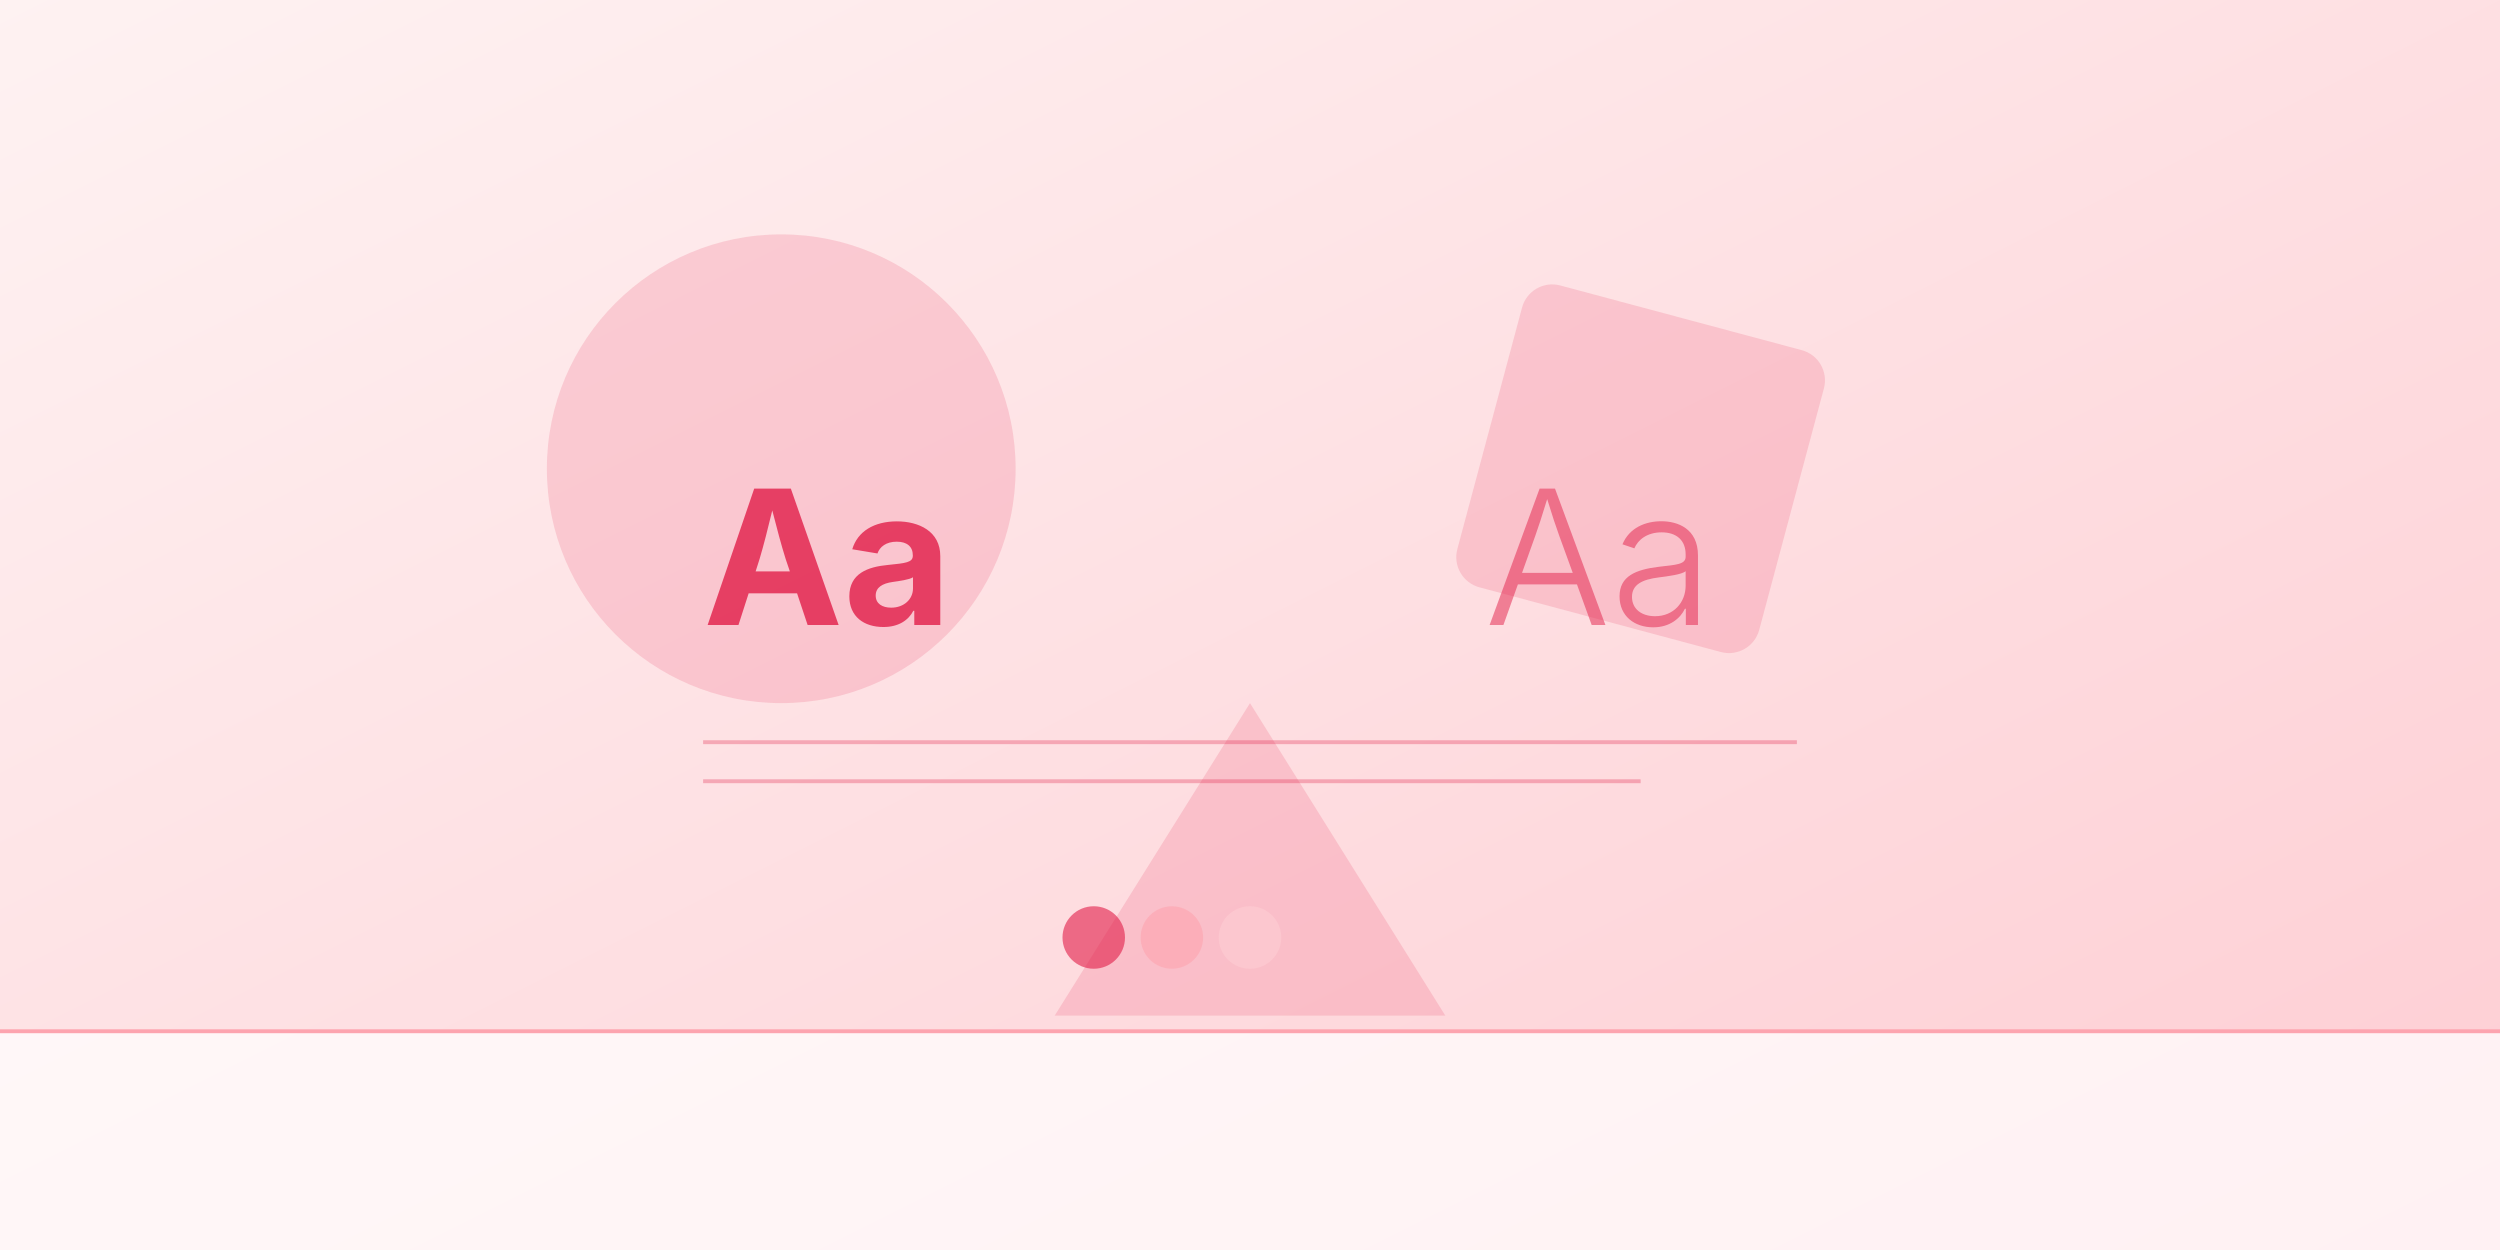
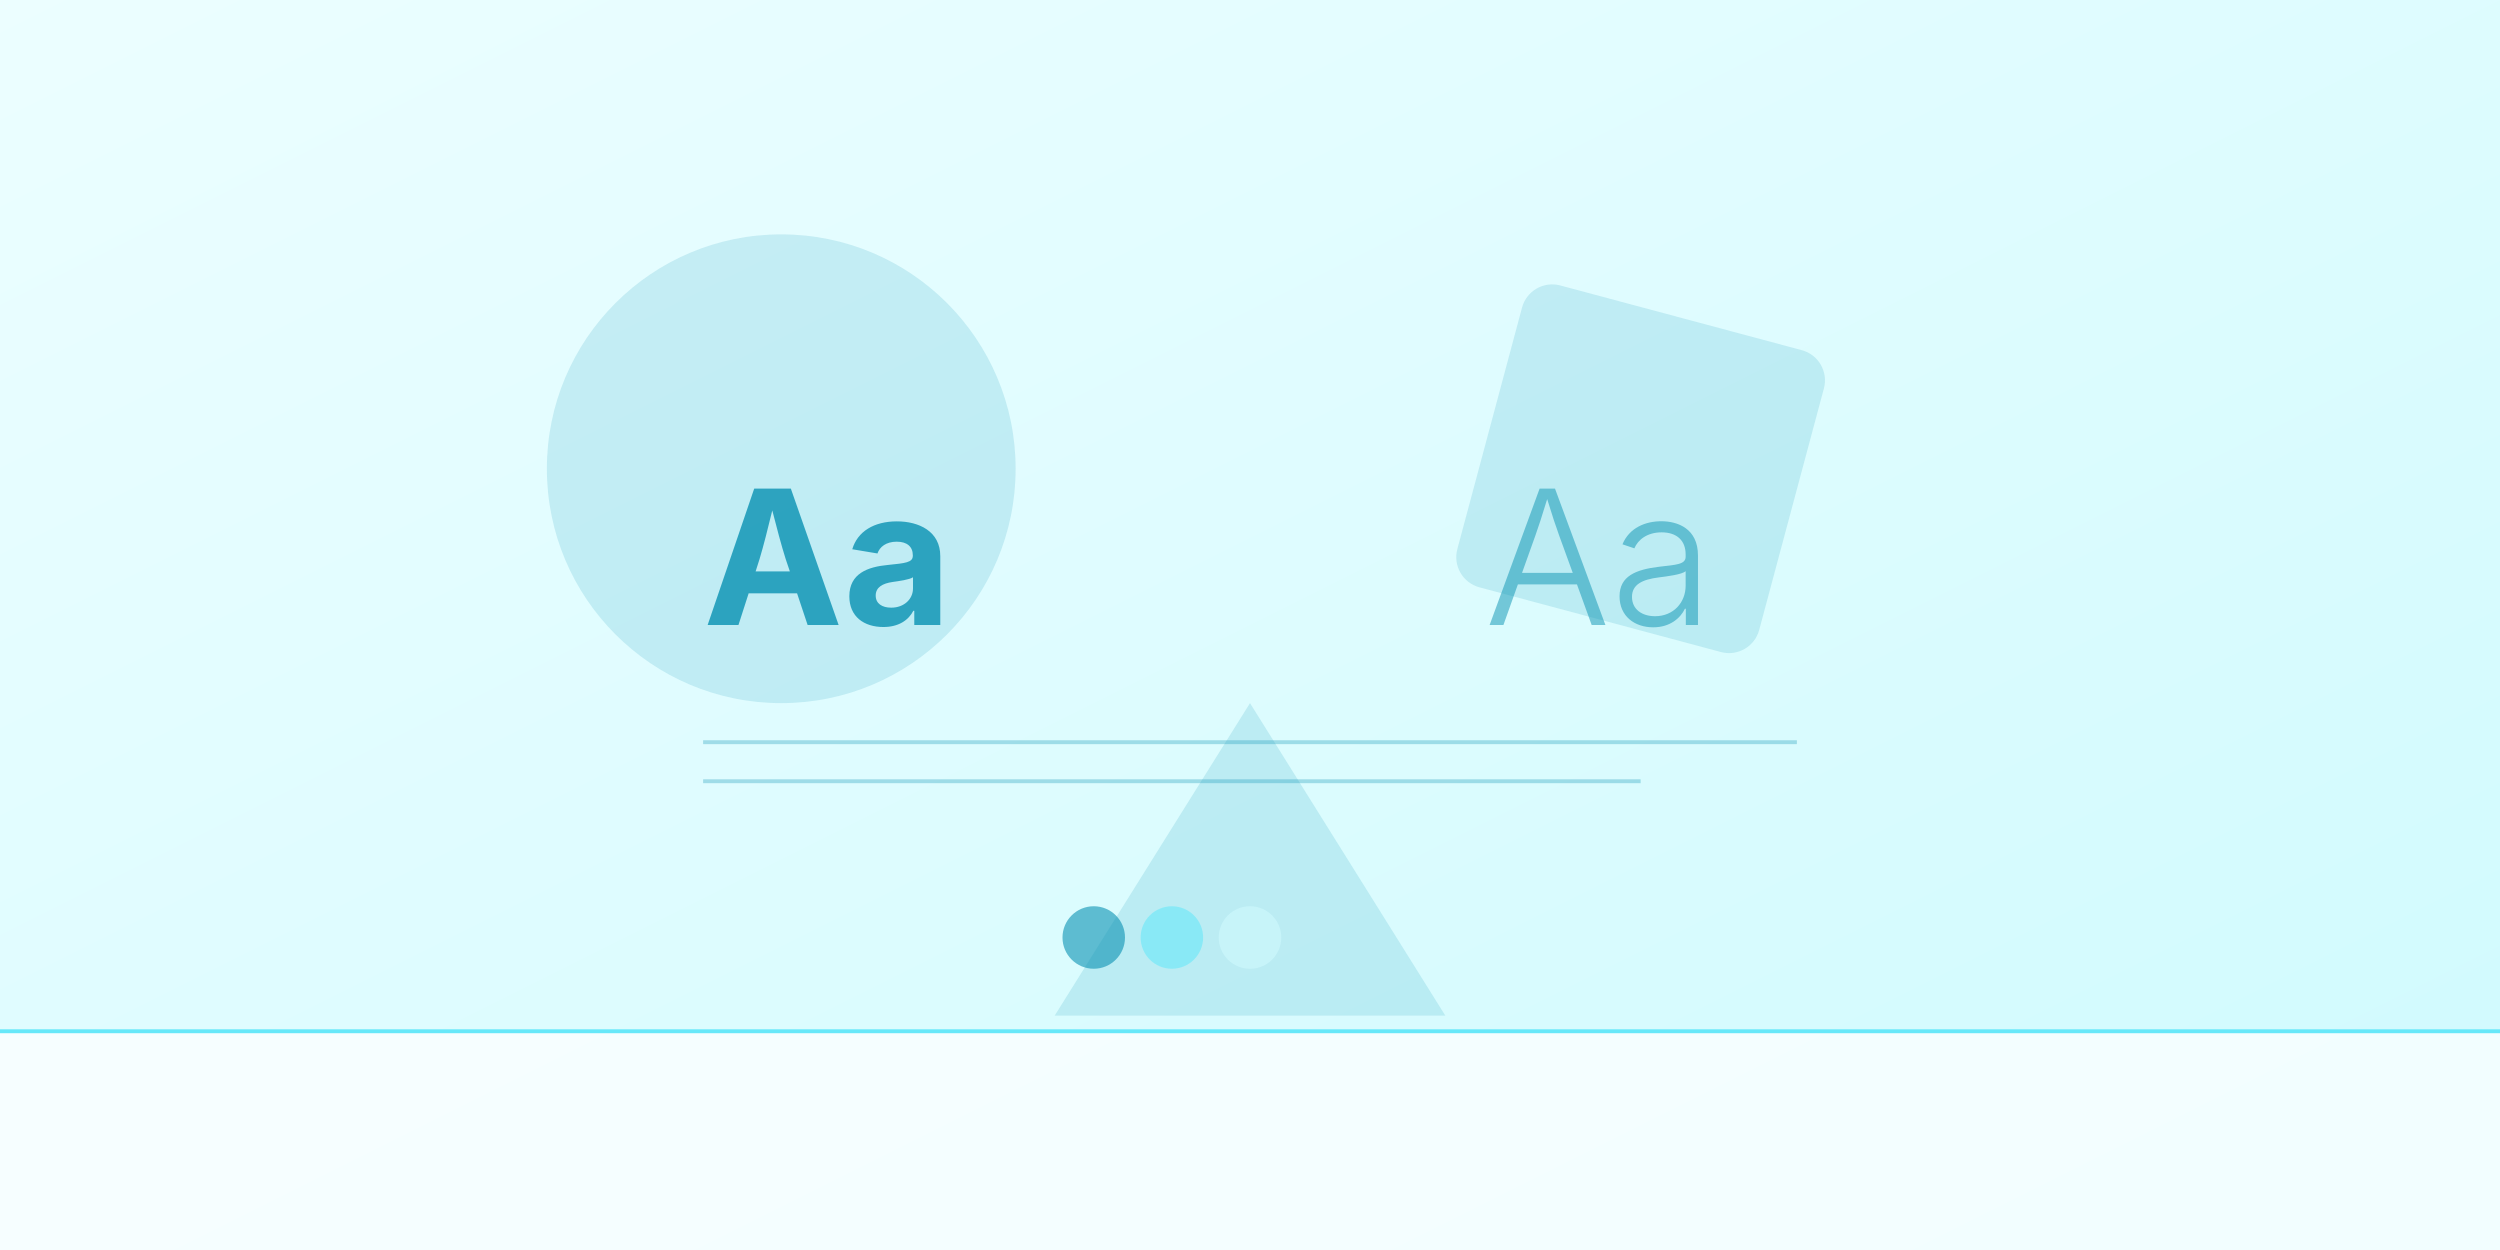
<svg xmlns="http://www.w3.org/2000/svg" viewBox="0 0 640 320" width="640" height="320">
  <defs>
    <linearGradient id="bg" x1="0%" y1="0%" x2="100%" y2="100%">
-       <stop offset="0%" stop-color="#fef2f2" />
-       <stop offset="100%" stop-color="#fecdd3" />
+       <stop offset="0%" stop-color="#ecfeff" />
+       <stop offset="100%" stop-color="#cffafe" />
    </linearGradient>
    <filter id="shadow">
-       <feDropShadow dx="0" dy="4" stdDeviation="12" flood-color="#e11d48" flood-opacity="0.2" />
+       <feDropShadow dx="0" dy="4" stdDeviation="12" flood-color="#0891b2" flood-opacity="0.2" />
    </filter>
  </defs>
  <rect width="640" height="320" fill="url(#bg)" />
  <g opacity="0.15">
-     <circle cx="200" cy="120" r="60" fill="#e11d48" />
-     <rect x="380" y="80" width="80" height="80" rx="8" fill="#e11d48" transform="rotate(15 420 120)" />
-     <polygon points="320,180 370,260 270,260" fill="#e11d48" />
+     <circle cx="200" cy="120" r="60" fill="#0891b2" />
+     <rect x="380" y="80" width="80" height="80" rx="8" fill="#0891b2" transform="rotate(15 420 120)" />
+     <polygon points="320,180 370,260 270,260" fill="#0891b2" />
  </g>
-   <text x="180" y="160" font-family="Inter, sans-serif" font-size="48" font-weight="700" fill="#e11d48" opacity="0.8">Aa</text>
-   <text x="380" y="160" font-family="Inter, sans-serif" font-size="48" font-weight="300" fill="#e11d48" opacity="0.5">Aa</text>
-   <line x1="180" y1="190" x2="460" y2="190" stroke="#e11d48" stroke-width="1" opacity="0.3" />
-   <line x1="180" y1="200" x2="420" y2="200" stroke="#e11d48" stroke-width="1" opacity="0.3" />
+   <text x="180" y="160" font-family="Inter, sans-serif" font-size="48" font-weight="700" fill="#0891b2" opacity="0.8">Aa</text>
+   <text x="380" y="160" font-family="Inter, sans-serif" font-size="48" font-weight="300" fill="#0891b2" opacity="0.5">Aa</text>
+   <line x1="180" y1="190" x2="460" y2="190" stroke="#0891b2" stroke-width="1" opacity="0.3" />
+   <line x1="180" y1="200" x2="420" y2="200" stroke="#0891b2" stroke-width="1" opacity="0.3" />
  <g transform="translate(280, 240)">
-     <circle cx="0" cy="0" r="8" fill="#e11d48" opacity="0.6" />
-     <circle cx="20" cy="0" r="8" fill="#fda4af" opacity="0.6" />
-     <circle cx="40" cy="0" r="8" fill="#fecdd3" opacity="0.6" />
+     <circle cx="0" cy="0" r="8" fill="#0891b2" opacity="0.6" />
+     <circle cx="20" cy="0" r="8" fill="#67e8f9" opacity="0.6" />
+     <circle cx="40" cy="0" r="8" fill="#cffafe" opacity="0.6" />
  </g>
  <rect x="0" y="264" width="640" height="56" fill="rgba(255,255,255,0.72)" />
-   <line x1="0" y1="264" x2="640" y2="264" stroke="#fda4af" stroke-width="1" />
+   <line x1="0" y1="264" x2="640" y2="264" stroke="#67e8f9" stroke-width="1" />
</svg>
